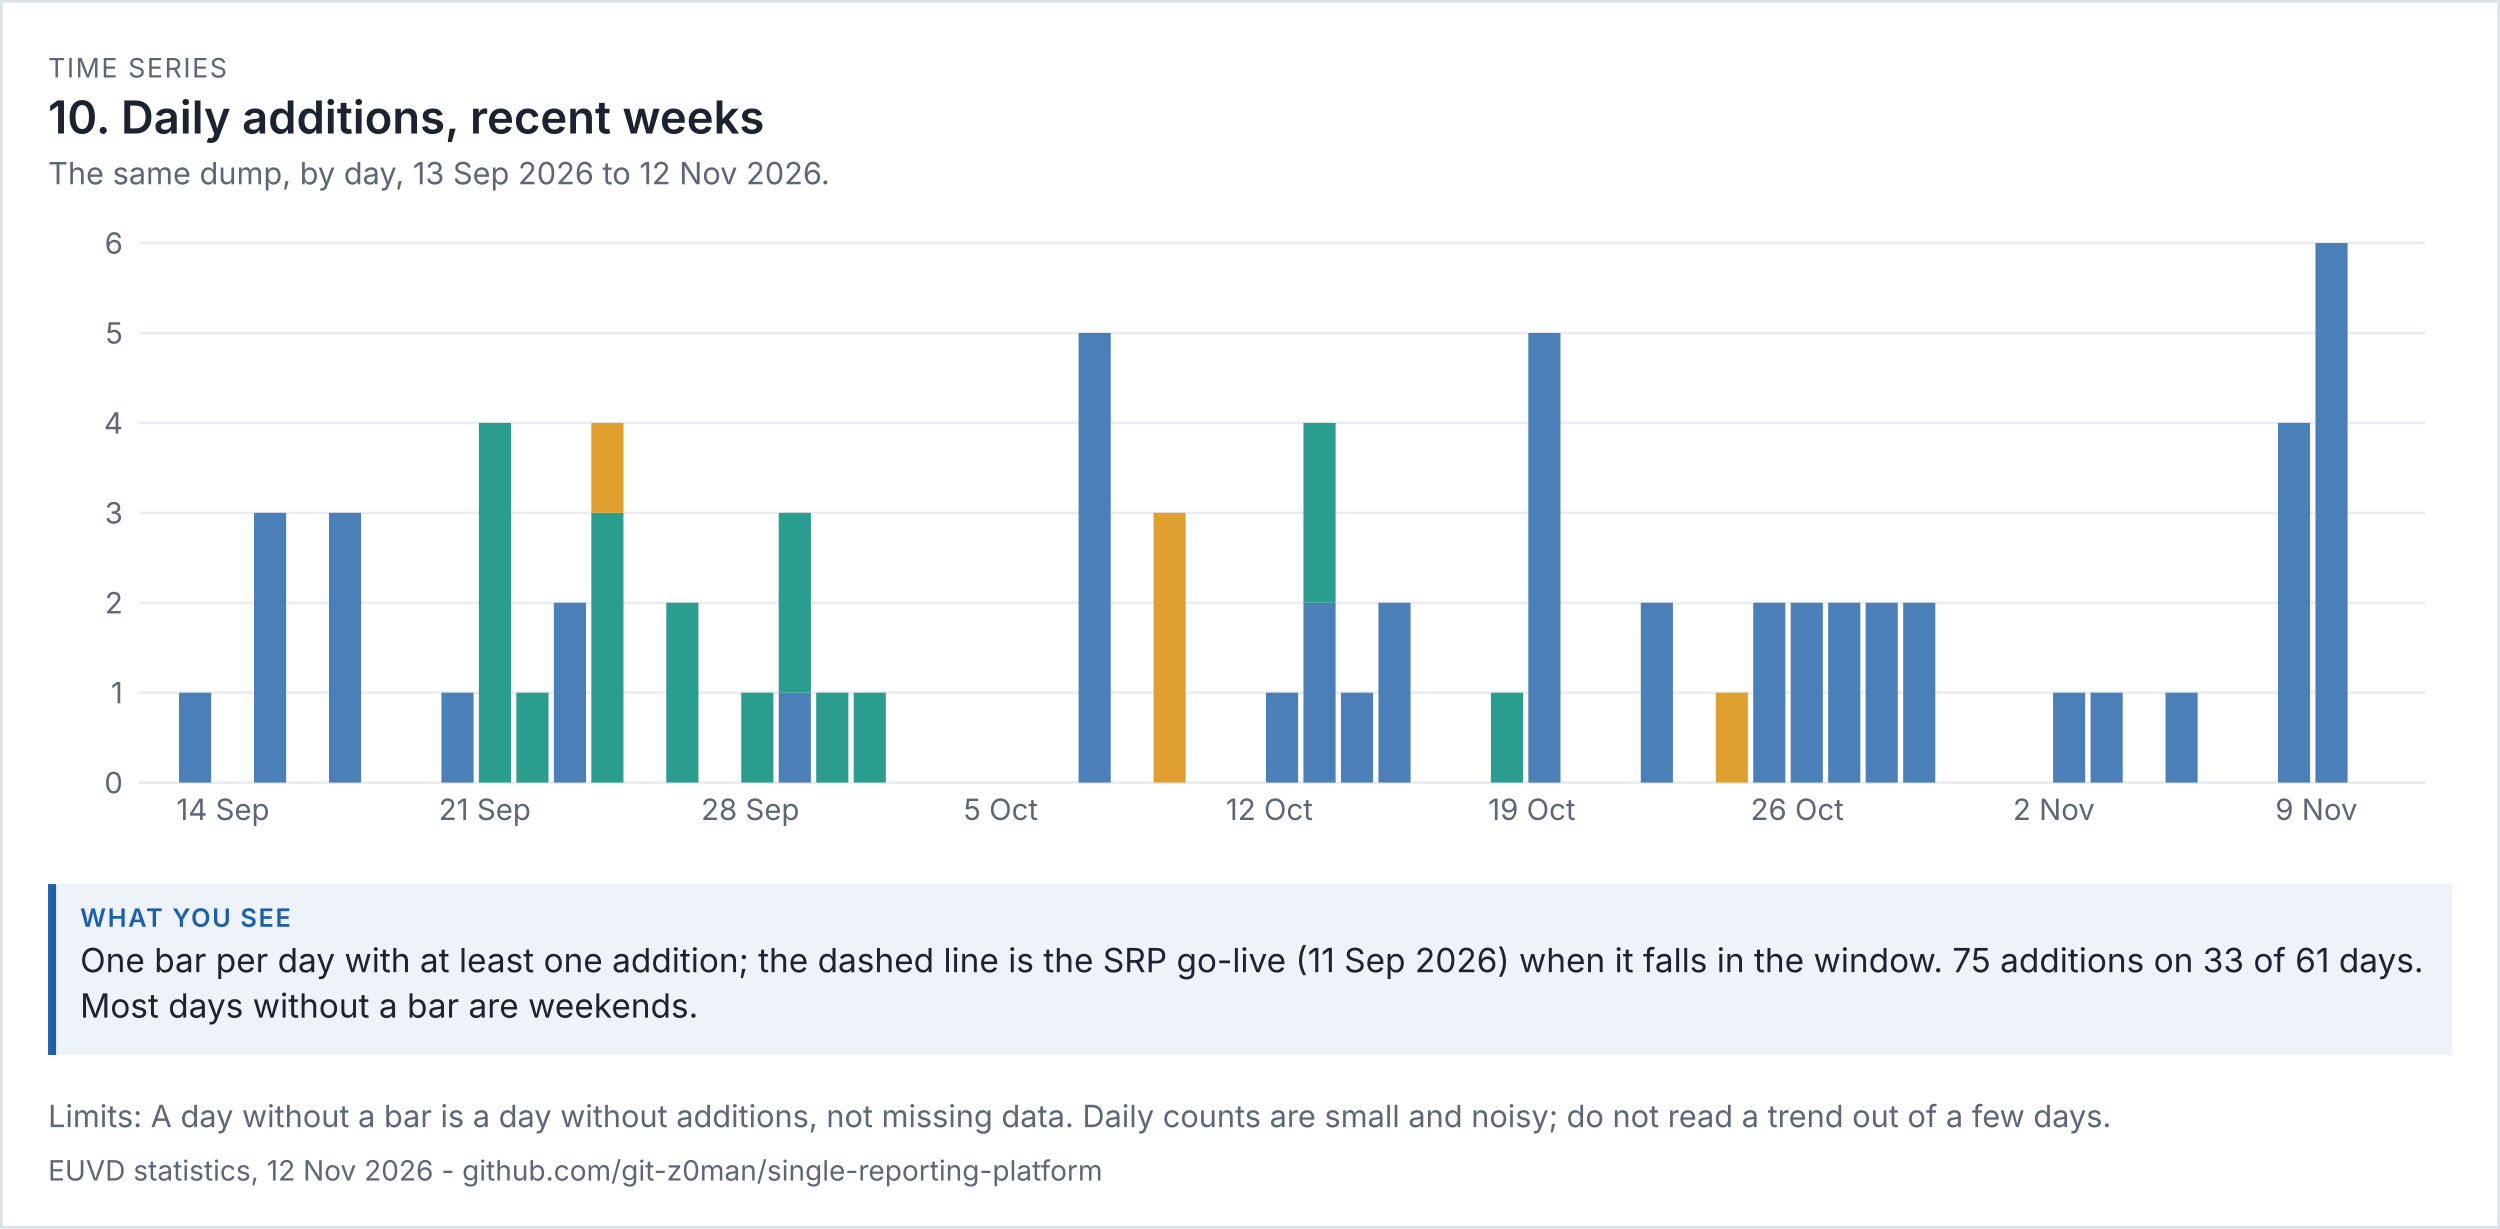
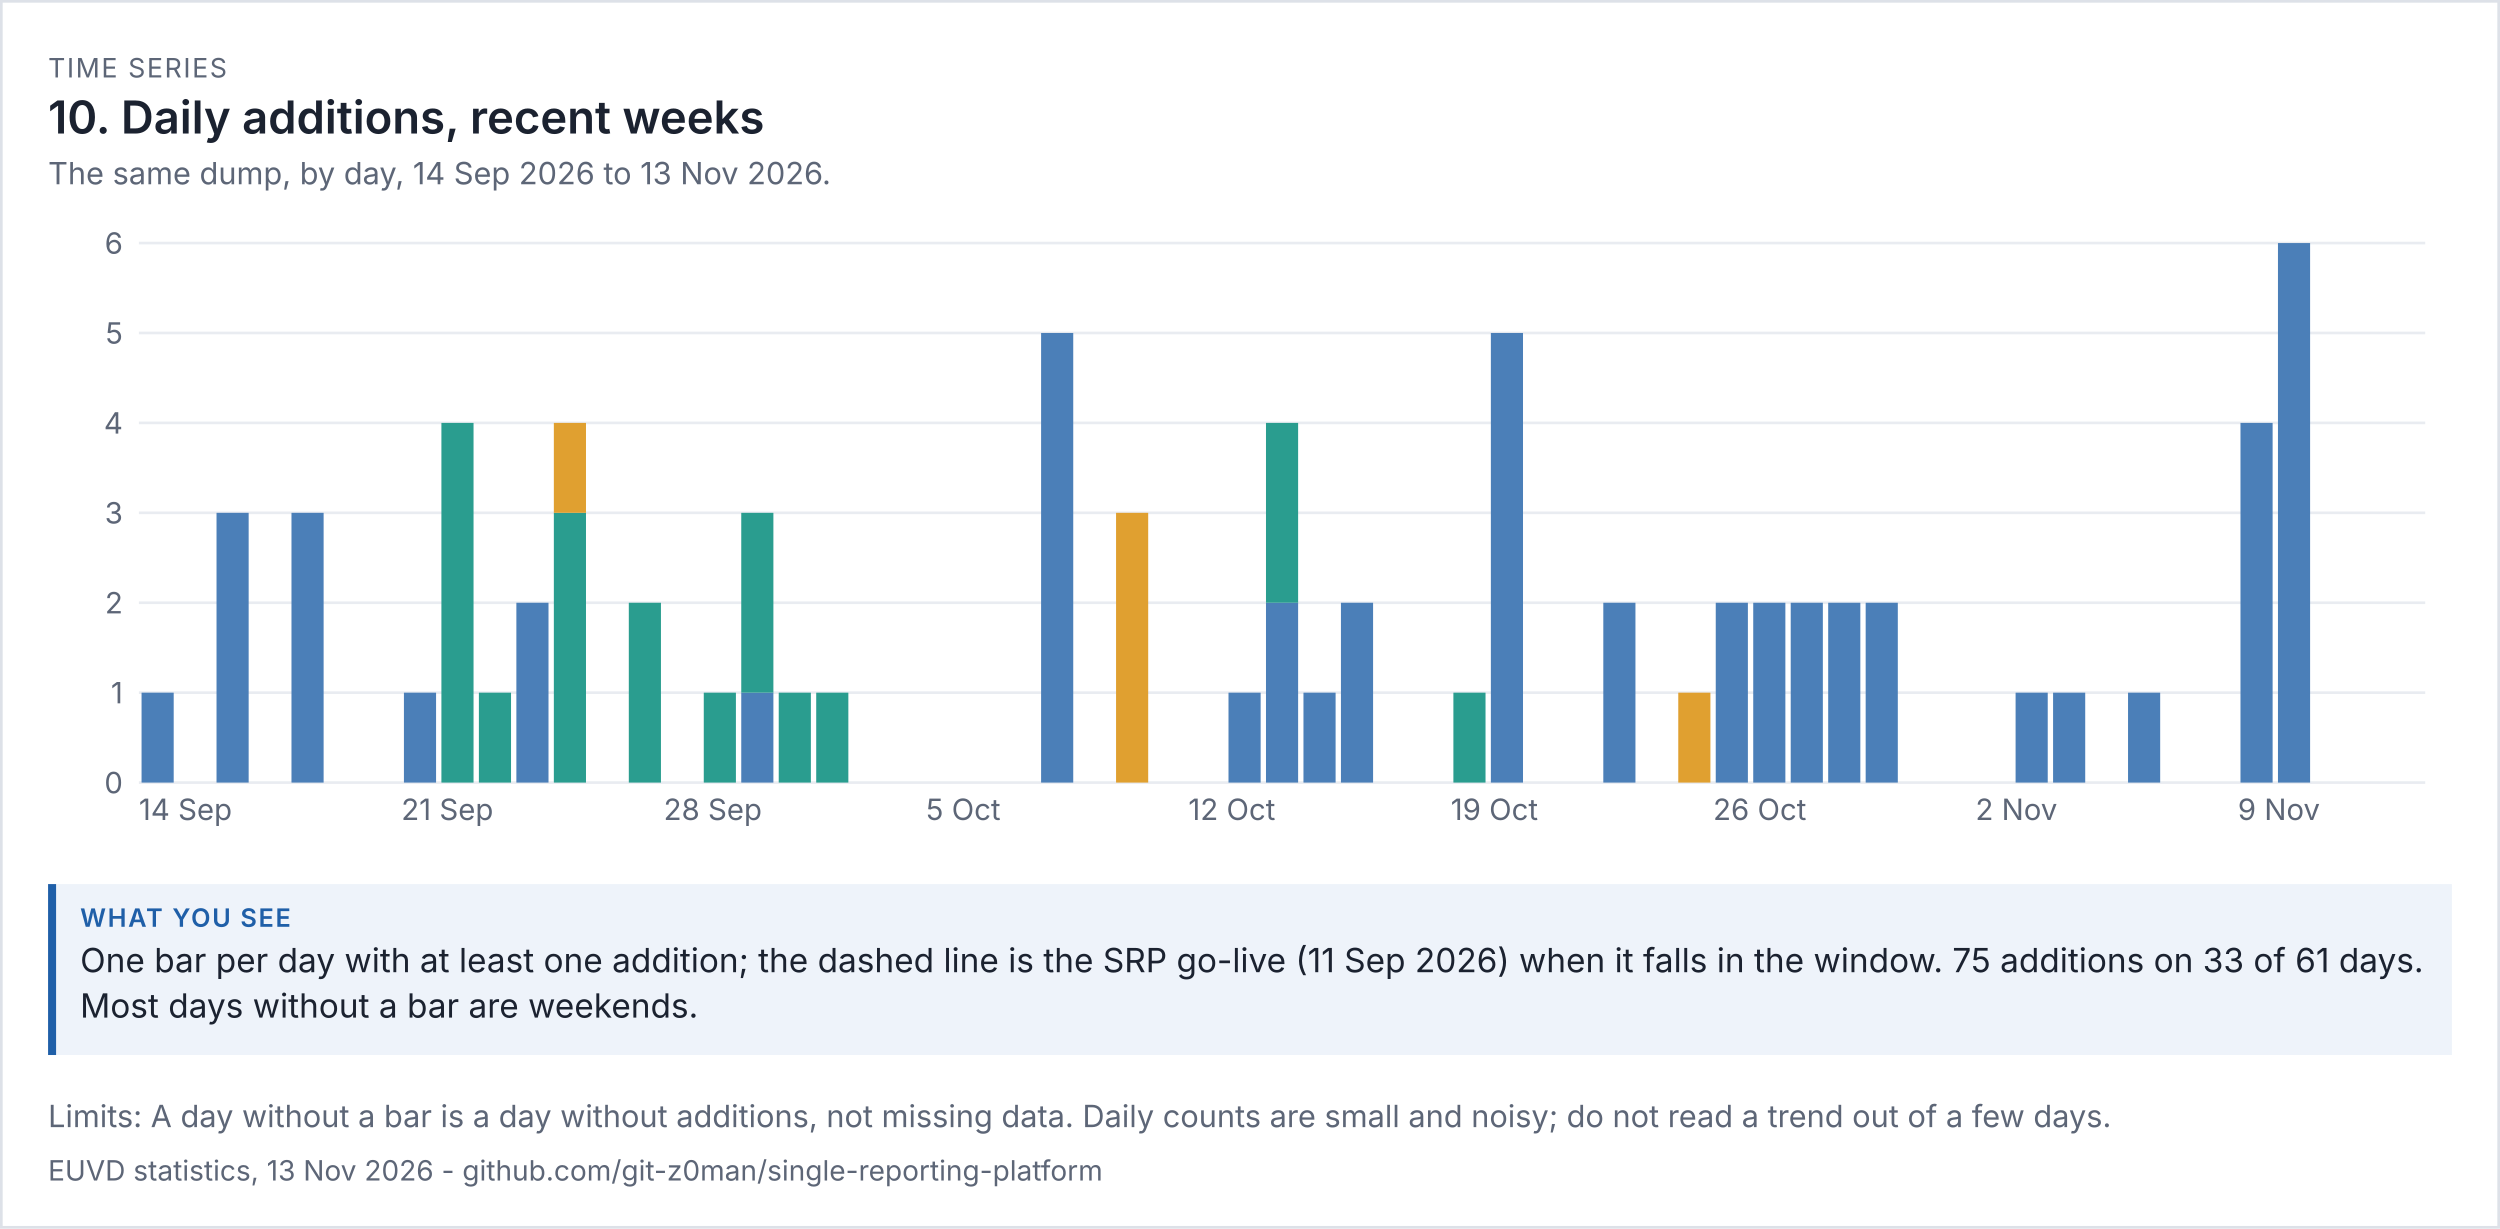
<svg xmlns="http://www.w3.org/2000/svg" viewBox="0 0 936 460" width="936" height="460" font-family="system-ui,-apple-system,'Segoe UI',sans-serif">
  <rect width="100%" height="100%" fill="#ffffff" />
  <rect x="0.5" y="0.5" width="935" height="459" fill="none" stroke="#dde1e8" />
  <text x="18" y="29" font-size="10" letter-spacing="0.6" fill="#5d6677">TIME SERIES</text>
  <text x="18" y="50" font-size="17" fill="#1b2230" font-weight="600">10. Daily additions, recent weeks</text>
-   <text x="18" y="69" font-size="11.5" fill="#5d6677">The same dump, by day, 13 Sep 2026 to 12 Nov 2026.</text>
+   <text x="18" y="69" font-size="11.5" fill="#5d6677">The same dump, by day, 14 Sep 2026 to 13 Nov 2026.</text>
  <g transform="translate(18,79) scale(1)" font-size="11">
    <svg viewBox="0 0 900 240" role="img" width="900" height="240">
      <g>
        <line x1="34" x2="890" y1="214" y2="214" stroke="rgb(233, 236, 241)" />
        <text x="28" y="218" text-anchor="end" fill="rgb(93, 102, 119)">0</text>
        <line x1="34" x2="890" y1="180.333" y2="180.333" stroke="rgb(233, 236, 241)" />
        <text x="28" y="184.333" text-anchor="end" fill="rgb(93, 102, 119)">1</text>
        <line x1="34" x2="890" y1="146.667" y2="146.667" stroke="rgb(233, 236, 241)" />
        <text x="28" y="150.667" text-anchor="end" fill="rgb(93, 102, 119)">2</text>
        <line x1="34" x2="890" y1="113" y2="113" stroke="rgb(233, 236, 241)" />
        <text x="28" y="117" text-anchor="end" fill="rgb(93, 102, 119)">3</text>
        <line x1="34" x2="890" y1="79.333" y2="79.333" stroke="rgb(233, 236, 241)" />
        <text x="28" y="83.333" text-anchor="end" fill="rgb(93, 102, 119)">4</text>
        <line x1="34" x2="890" y1="45.667" y2="45.667" stroke="rgb(233, 236, 241)" />
        <text x="28" y="49.667" text-anchor="end" fill="rgb(93, 102, 119)">5</text>
        <line x1="34" x2="890" y1="12" y2="12" stroke="rgb(233, 236, 241)" />
        <text x="28" y="16" text-anchor="end" fill="rgb(93, 102, 119)">6</text>
-         <rect x="49.033" y="180.333" width="12.033" height="33.667" fill="rgb(75, 127, 184)" />
-         <text x="48.033" y="228" fill="rgb(93, 102, 119)">14 Sep</text>
-         <rect x="77.098" y="113" width="12.033" height="101" fill="rgb(75, 127, 184)" />
-         <rect x="105.164" y="113" width="12.033" height="101" fill="rgb(75, 127, 184)" />
-         <rect x="147.262" y="180.333" width="12.033" height="33.667" fill="rgb(75, 127, 184)" />
-         <text x="146.262" y="228" fill="rgb(93, 102, 119)">21 Sep</text>
-         <rect x="161.295" y="79.333" width="12.033" height="134.667" fill="rgb(42, 157, 143)" />
-         <rect x="175.328" y="180.333" width="12.033" height="33.667" fill="rgb(42, 157, 143)" />
-         <rect x="189.361" y="146.667" width="12.033" height="67.333" fill="rgb(75, 127, 184)" />
-         <rect x="203.393" y="113" width="12.033" height="101" fill="rgb(42, 157, 143)" />
-         <rect x="203.393" y="79.333" width="12.033" height="33.667" fill="rgb(224, 160, 48)" />
-         <rect x="231.459" y="146.667" width="12.033" height="67.333" fill="rgb(42, 157, 143)" />
-         <text x="244.492" y="228" fill="rgb(93, 102, 119)">28 Sep</text>
-         <rect x="259.525" y="180.333" width="12.033" height="33.667" fill="rgb(42, 157, 143)" />
-         <rect x="273.557" y="180.333" width="12.033" height="33.667" fill="rgb(75, 127, 184)" />
-         <rect x="273.557" y="113" width="12.033" height="67.333" fill="rgb(42, 157, 143)" />
+         <rect x="35" y="180.333" width="12.033" height="33.667" fill="rgb(75, 127, 184)" />
+         <text x="34" y="228" fill="rgb(93, 102, 119)">14 Sep</text>
+         <rect x="63.066" y="113" width="12.033" height="101" fill="rgb(75, 127, 184)" />
+         <rect x="91.131" y="113" width="12.033" height="101" fill="rgb(75, 127, 184)" />
+         <rect x="133.23" y="180.333" width="12.033" height="33.667" fill="rgb(75, 127, 184)" />
+         <text x="132.23" y="228" fill="rgb(93, 102, 119)">21 Sep</text>
+         <rect x="147.262" y="79.333" width="12.033" height="134.667" fill="rgb(42, 157, 143)" />
+         <rect x="161.295" y="180.333" width="12.033" height="33.667" fill="rgb(42, 157, 143)" />
+         <rect x="175.328" y="146.667" width="12.033" height="67.333" fill="rgb(75, 127, 184)" />
+         <rect x="189.361" y="113" width="12.033" height="101" fill="rgb(42, 157, 143)" />
+         <rect x="189.361" y="79.333" width="12.033" height="33.667" fill="rgb(224, 160, 48)" />
+         <rect x="217.426" y="146.667" width="12.033" height="67.333" fill="rgb(42, 157, 143)" />
+         <text x="230.459" y="228" fill="rgb(93, 102, 119)">28 Sep</text>
+         <rect x="245.492" y="180.333" width="12.033" height="33.667" fill="rgb(42, 157, 143)" />
+         <rect x="259.525" y="180.333" width="12.033" height="33.667" fill="rgb(75, 127, 184)" />
+         <rect x="259.525" y="113" width="12.033" height="67.333" fill="rgb(42, 157, 143)" />
+         <rect x="273.557" y="180.333" width="12.033" height="33.667" fill="rgb(42, 157, 143)" />
        <rect x="287.59" y="180.333" width="12.033" height="33.667" fill="rgb(42, 157, 143)" />
-         <rect x="301.623" y="180.333" width="12.033" height="33.667" fill="rgb(42, 157, 143)" />
-         <text x="342.721" y="228" fill="rgb(93, 102, 119)">5 Oct</text>
-         <rect x="385.82" y="45.667" width="12.033" height="168.333" fill="rgb(75, 127, 184)" />
-         <rect x="413.885" y="113" width="12.033" height="101" fill="rgb(224, 160, 48)" />
-         <text x="440.951" y="228" fill="rgb(93, 102, 119)">12 Oct</text>
-         <rect x="455.984" y="180.333" width="12.033" height="33.667" fill="rgb(75, 127, 184)" />
-         <rect x="470.016" y="146.667" width="12.033" height="67.333" fill="rgb(75, 127, 184)" />
-         <rect x="470.016" y="79.333" width="12.033" height="67.333" fill="rgb(42, 157, 143)" />
-         <rect x="484.049" y="180.333" width="12.033" height="33.667" fill="rgb(75, 127, 184)" />
-         <rect x="498.082" y="146.667" width="12.033" height="67.333" fill="rgb(75, 127, 184)" />
-         <rect x="540.18" y="180.333" width="12.033" height="33.667" fill="rgb(42, 157, 143)" />
-         <text x="539.18" y="228" fill="rgb(93, 102, 119)">19 Oct</text>
-         <rect x="554.213" y="45.667" width="12.033" height="168.333" fill="rgb(75, 127, 184)" />
-         <rect x="596.311" y="146.667" width="12.033" height="67.333" fill="rgb(75, 127, 184)" />
-         <rect x="624.377" y="180.333" width="12.033" height="33.667" fill="rgb(224, 160, 48)" />
+         <text x="328.689" y="228" fill="rgb(93, 102, 119)">5 Oct</text>
+         <rect x="371.787" y="45.667" width="12.033" height="168.333" fill="rgb(75, 127, 184)" />
+         <rect x="399.852" y="113" width="12.033" height="101" fill="rgb(224, 160, 48)" />
+         <text x="426.918" y="228" fill="rgb(93, 102, 119)">12 Oct</text>
+         <rect x="441.951" y="180.333" width="12.033" height="33.667" fill="rgb(75, 127, 184)" />
+         <rect x="455.984" y="146.667" width="12.033" height="67.333" fill="rgb(75, 127, 184)" />
+         <rect x="455.984" y="79.333" width="12.033" height="67.333" fill="rgb(42, 157, 143)" />
+         <rect x="470.016" y="180.333" width="12.033" height="33.667" fill="rgb(75, 127, 184)" />
+         <rect x="484.049" y="146.667" width="12.033" height="67.333" fill="rgb(75, 127, 184)" />
+         <rect x="526.148" y="180.333" width="12.033" height="33.667" fill="rgb(42, 157, 143)" />
+         <text x="525.148" y="228" fill="rgb(93, 102, 119)">19 Oct</text>
+         <rect x="540.18" y="45.667" width="12.033" height="168.333" fill="rgb(75, 127, 184)" />
+         <rect x="582.279" y="146.667" width="12.033" height="67.333" fill="rgb(75, 127, 184)" />
+         <rect x="610.344" y="180.333" width="12.033" height="33.667" fill="rgb(224, 160, 48)" />
+         <rect x="624.377" y="146.667" width="12.033" height="67.333" fill="rgb(75, 127, 184)" />
+         <text x="623.377" y="228" fill="rgb(93, 102, 119)">26 Oct</text>
        <rect x="638.41" y="146.667" width="12.033" height="67.333" fill="rgb(75, 127, 184)" />
-         <text x="637.41" y="228" fill="rgb(93, 102, 119)">26 Oct</text>
        <rect x="652.443" y="146.667" width="12.033" height="67.333" fill="rgb(75, 127, 184)" />
        <rect x="666.475" y="146.667" width="12.033" height="67.333" fill="rgb(75, 127, 184)" />
        <rect x="680.508" y="146.667" width="12.033" height="67.333" fill="rgb(75, 127, 184)" />
-         <rect x="694.541" y="146.667" width="12.033" height="67.333" fill="rgb(75, 127, 184)" />
-         <text x="735.639" y="228" fill="rgb(93, 102, 119)">2 Nov</text>
+         <text x="721.607" y="228" fill="rgb(93, 102, 119)">2 Nov</text>
+         <rect x="736.639" y="180.333" width="12.033" height="33.667" fill="rgb(75, 127, 184)" />
        <rect x="750.672" y="180.333" width="12.033" height="33.667" fill="rgb(75, 127, 184)" />
-         <rect x="764.705" y="180.333" width="12.033" height="33.667" fill="rgb(75, 127, 184)" />
-         <rect x="792.77" y="180.333" width="12.033" height="33.667" fill="rgb(75, 127, 184)" />
-         <rect x="834.869" y="79.333" width="12.033" height="134.667" fill="rgb(75, 127, 184)" />
-         <text x="833.869" y="228" fill="rgb(93, 102, 119)">9 Nov</text>
-         <rect x="848.902" y="12" width="12.033" height="202" fill="rgb(75, 127, 184)" />
+         <rect x="778.738" y="180.333" width="12.033" height="33.667" fill="rgb(75, 127, 184)" />
+         <rect x="820.836" y="79.333" width="12.033" height="134.667" fill="rgb(75, 127, 184)" />
+         <text x="819.836" y="228" fill="rgb(93, 102, 119)">9 Nov</text>
+         <rect x="834.869" y="12" width="12.033" height="202" fill="rgb(75, 127, 184)" />
      </g>
    </svg>
  </g>
  <rect x="18" y="331" width="900" height="64" fill="#eef3fa" />
  <rect x="18" y="331" width="3" height="64" fill="#1f5fa8" />
  <text x="30" y="347" font-size="9.5" letter-spacing="0.6" font-weight="600" fill="#1f5fa8">WHAT YOU SEE</text>
  <text x="30" y="364" font-size="12.5" fill="#1b2230">One bar per day with at least one addition; the dashed line is the SRP go-live (11 Sep 2026) when it falls in the window. 75 additions on 33 of 61 days.</text>
  <text x="30" y="381" font-size="12.5" fill="#1b2230">Most days without a bar are weekends.</text>
  <text x="18" y="422" font-size="11.5" fill="#5d6677">Limits: A day without a bar is a day without additions, not missing data. Daily counts are small and noisy; do not read a trend out of a few days.</text>
-   <text x="18" y="442" font-size="10.5" fill="#5d6677">EUVD statistics, 12 Nov 2026 - github.com/git-z0man/single-reporting-platform</text>
+   <text x="18" y="442" font-size="10.5" fill="#5d6677">EUVD statistics, 13 Nov 2026 - github.com/git-z0man/single-reporting-platform</text>
</svg>
